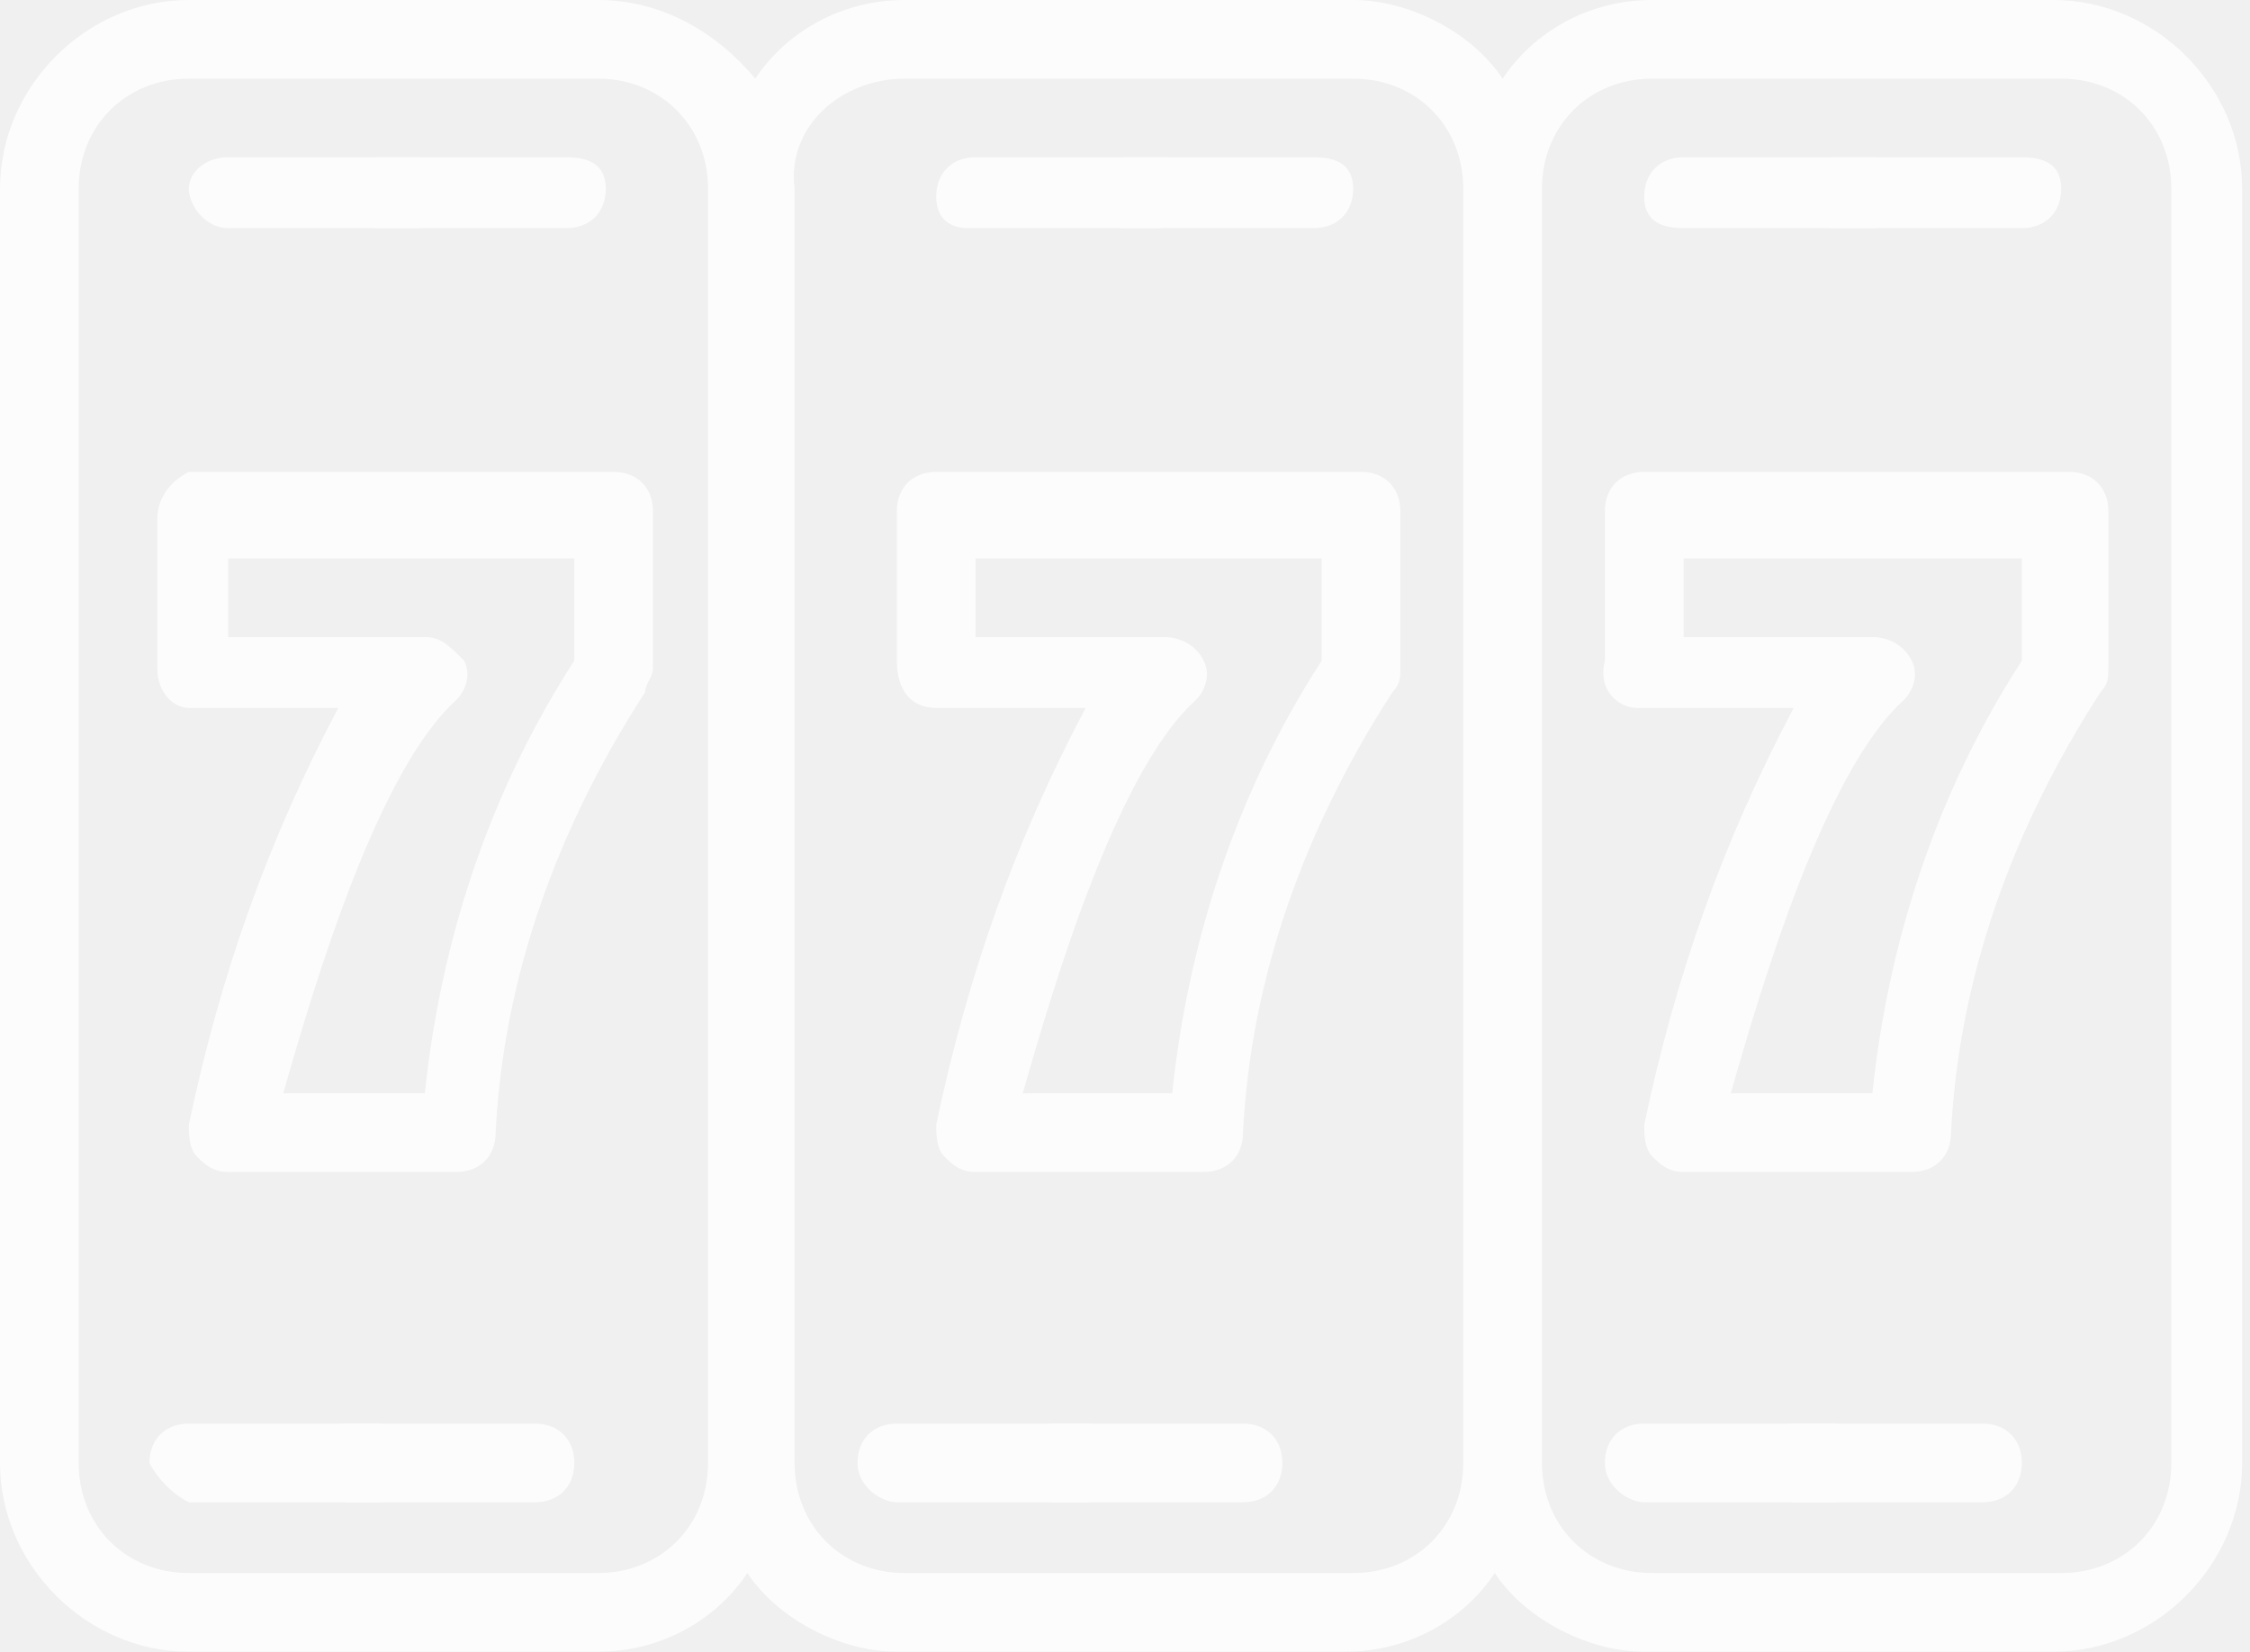
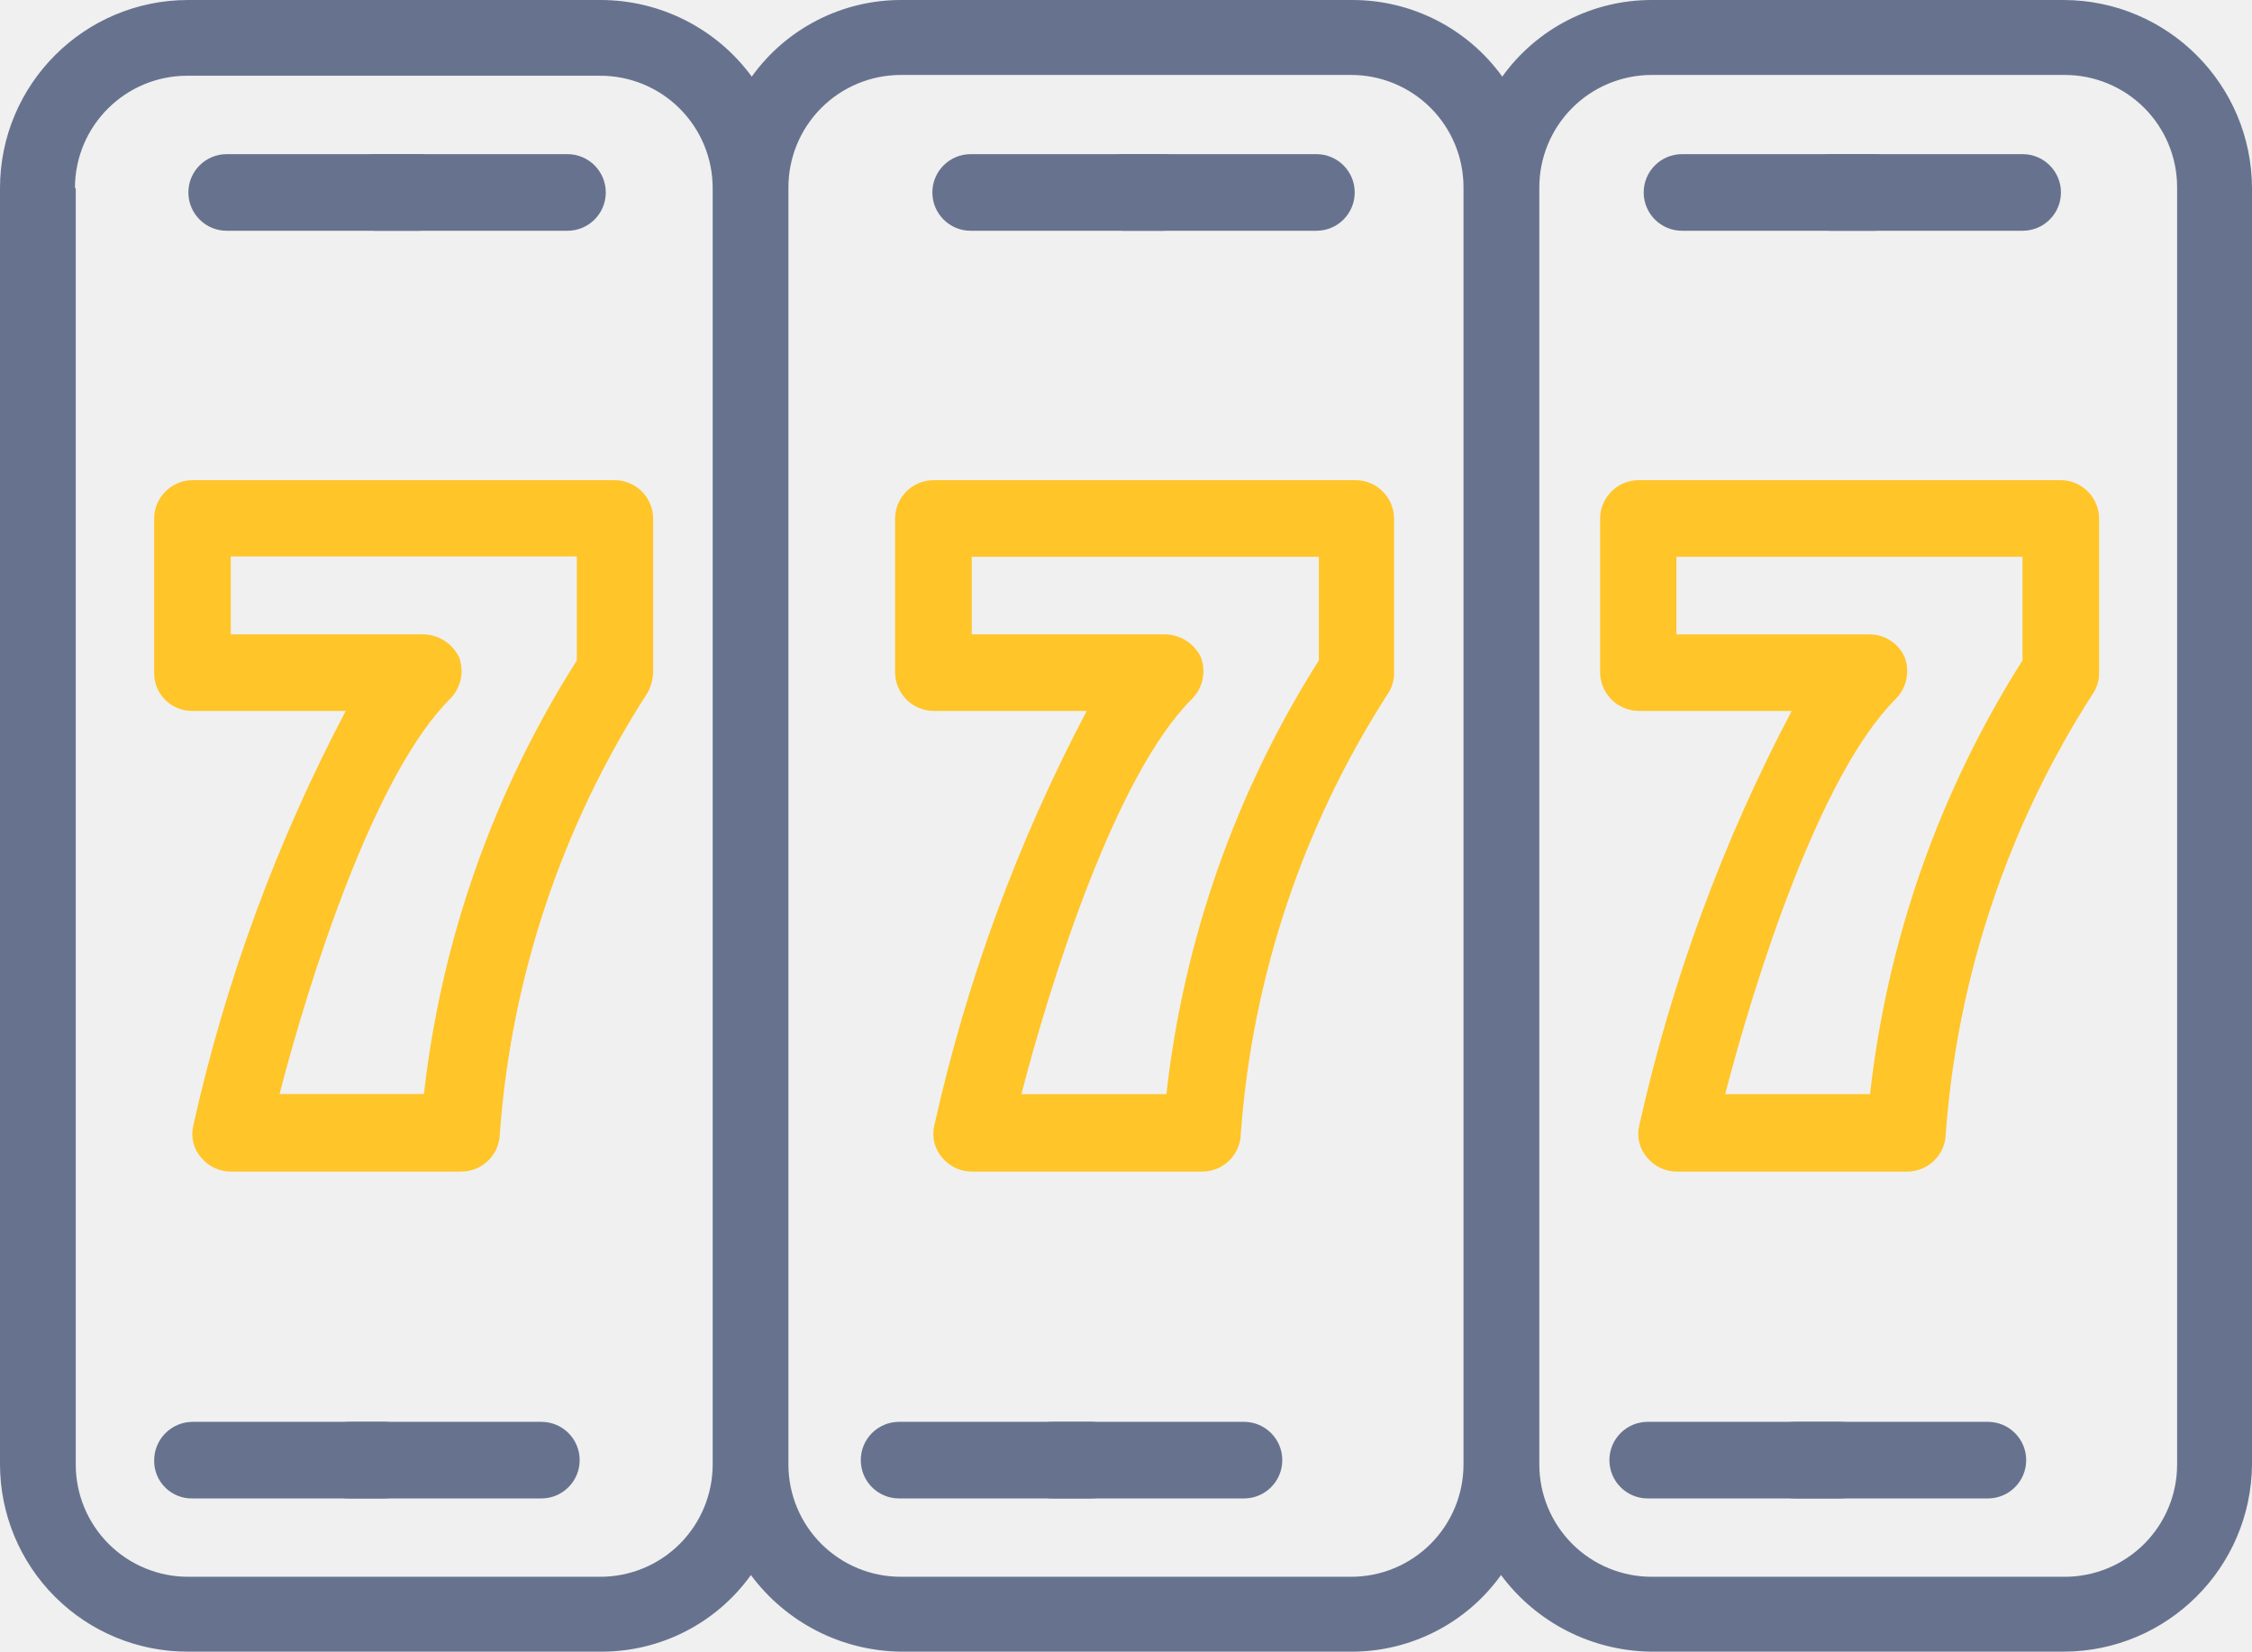
- <svg xmlns="http://www.w3.org/2000/svg" _ngcontent-ng-c2646778338="" version="1.1" id="Layer_1" x="0px" y="0px" viewBox="0 0 28.6 21" xml:space="preserve" style="enable-background: new 0 0 28.6 21;">
-   <style _ngcontent-ng-c2646778338="" type="text/css"> .st0{opacity:0.8;} .st1{fill:#FFFFFF;} </style>
-   <g _ngcontent-ng-c2646778338="" id="Group_723" transform="translate(-250.662 -89)" class="st0">
-     <g _ngcontent-ng-c2646778338="" id="Group_720" transform="translate(250.662 89)">
-       <path _ngcontent-ng-c2646778338="" id="Path_1037" d="M2.4,21h5.2c0.8,0,1.5-0.4,1.9-1c0.4,0.6,1.2,1,1.9,1h5.7c0.8,0,1.5-0.4,1.9-1                                         c0.4,0.6,1.2,1,1.9,1h5.2c1.3,0,2.4-1.1,2.4-2.4V2.4c0-1.3-1.1-2.4-2.4-2.4H21c-0.8,0-1.5,0.4-1.9,1c-0.4-0.6-1.2-1-1.9-1h-5.7                                         C10.7,0,10,0.4,9.6,1c-0.5-0.6-1.2-1-2-1H2.4C1.1,0,0,1.1,0,2.4v16.2C0,19.9,1.1,21,2.4,21L2.4,21z M21,1h5.2                                         c0.8,0,1.4,0.6,1.4,1.4l0,0v16.2c0,0.8-0.6,1.4-1.4,1.4l0,0H21c-0.8,0-1.4-0.6-1.4-1.4l0,0V2.4C19.6,1.6,20.2,1,21,1L21,1z                                         M11.5,1h5.7c0.8,0,1.4,0.6,1.4,1.4l0,0v16.2c0,0.8-0.6,1.4-1.4,1.4l0,0h-5.7c-0.8,0-1.4-0.6-1.4-1.4l0,0V2.4                                         C10,1.6,10.7,1,11.5,1C11.4,1,11.5,1,11.5,1L11.5,1z M1,2.4C1,1.6,1.6,1,2.4,1l0,0h5.2C8.4,1,9,1.6,9,2.4l0,0v16.2                                         C9,19.4,8.4,20,7.6,20l0,0H2.4C1.6,20,1,19.4,1,18.6l0,0V2.4L1,2.4z" class="st1" />
-       <path _ngcontent-ng-c2646778338="" id="Path_1038" d="M20.8,9h2c-0.9,1.7-1.5,3.4-1.9,5.3c0,0.1,0,0.3,0.1,0.4c0.1,0.1,0.2,0.2,0.4,0.2h2.9                                         c0.3,0,0.5-0.2,0.5-0.5c0.1-2,0.8-3.9,1.9-5.6c0.1-0.1,0.1-0.2,0.1-0.3v-2c0-0.3-0.2-0.5-0.5-0.5h-5.4c-0.3,0-0.5,0.2-0.5,0.5v1.9                                         C20.3,8.8,20.6,9,20.8,9z M21.3,7.1h4.4v1.3c-1.1,1.7-1.7,3.6-1.9,5.5H22c0.4-1.4,1.2-4.1,2.2-5c0.1-0.1,0.2-0.3,0.1-0.5                                         S24,8.1,23.8,8.1h-2.4v-1H21.3z" class="st1" />
-       <path _ngcontent-ng-c2646778338="" id="Path_1039" d="M11.9,9h1.9c-0.9,1.7-1.5,3.4-1.9,5.3c0,0.1,0,0.3,0.1,0.4c0.1,0.1,0.2,0.2,0.4,0.2h2.9                                         c0.3,0,0.5-0.2,0.5-0.5c0.1-2,0.8-3.9,1.9-5.6c0.1-0.1,0.1-0.2,0.1-0.3v-2c0-0.3-0.2-0.5-0.5-0.5h-5.4c-0.3,0-0.5,0.2-0.5,0.5v1.9                                         C11.4,8.8,11.6,9,11.9,9z M12.4,7.1h4.4v1.3c-1.1,1.7-1.7,3.6-1.9,5.5H13c0.4-1.4,1.2-4.1,2.2-5c0.1-0.1,0.2-0.3,0.1-0.5                                         c-0.1-0.2-0.3-0.3-0.5-0.3h-2.4V7.1L12.4,7.1z" class="st1" />
-       <path _ngcontent-ng-c2646778338="" id="Path_1040" d="M2.4,9h1.9c-0.9,1.7-1.5,3.4-1.9,5.3c0,0.1,0,0.3,0.1,0.4c0.1,0.1,0.2,0.2,0.4,0.2h2.9                                         c0.3,0,0.5-0.2,0.5-0.5c0.1-2,0.8-3.9,1.9-5.6c0-0.1,0.1-0.2,0.1-0.3v-2C8.3,6.2,8.1,6,7.8,6H2.4C2.2,6.1,2,6.3,2,6.6v1.9                                         C2,8.8,2.2,9,2.4,9L2.4,9z M2.9,7.1h4.4v1.3c-1.1,1.7-1.7,3.6-1.9,5.5H3.6c0.4-1.4,1.2-4.1,2.2-5C5.9,8.8,6,8.6,5.9,8.4                                         C5.7,8.2,5.6,8.1,5.4,8.1H2.9V7.1z" class="st1" />
-       <path _ngcontent-ng-c2646778338="" id="Path_1042" d="M4.8,2.9h2.4c0.3,0,0.5-0.2,0.5-0.5S7.5,2,7.2,2H4.8C4.5,2,4.3,2.2,4.3,2.4S4.5,2.9,4.8,2.9z" class="st1" />
-       <path _ngcontent-ng-c2646778338="" id="Path_1124" d="M2.9,2.9h2.4c0.3,0,0.5-0.2,0.5-0.5S5.6,2,5.3,2H2.9C2.6,2,2.4,2.2,2.4,2.4S2.6,2.9,2.9,2.9z" class="st1" />
-       <path _ngcontent-ng-c2646778338="" id="Path_1044" d="M14.3,2.9h2.4c0.3,0,0.5-0.2,0.5-0.5S17,2,16.7,2h-2.4c-0.3,0-0.5,0.2-0.5,0.5S14,2.9,14.3,2.9z" class="st1" />
-       <path _ngcontent-ng-c2646778338="" id="Path_1125" d="M12.3,2.9h2.4c0.3,0,0.5-0.2,0.5-0.5S15.1,2,14.8,2h-2.4c-0.3,0-0.5,0.2-0.5,0.5S12.1,2.9,12.3,2.9z" class="st1" />
-       <path _ngcontent-ng-c2646778338="" id="Path_1046" d="M23.3,2.9h2.4c0.3,0,0.5-0.2,0.5-0.5S26,2,25.7,2h-2.4c-0.3,0-0.5,0.2-0.5,0.5S23,2.9,23.3,2.9L23.3,2.9z" class="st1" />
-       <path _ngcontent-ng-c2646778338="" id="Path_1126" d="M21.4,2.9h2.4c0.3,0,0.5-0.2,0.5-0.5S24.1,2,23.8,2h-2.4c-0.3,0-0.5,0.2-0.5,0.5S21.1,2.9,21.4,2.9L21.4,2.9z" class="st1" />
-       <path _ngcontent-ng-c2646778338="" id="Path_1048" d="M20.9,19.1h2.4c0.3,0,0.5-0.2,0.5-0.5s-0.2-0.5-0.5-0.5h-2.4c-0.3,0-0.5,0.2-0.5,0.5S20.7,19.1,20.9,19.1L20.9,19.1z" class="st1" />
-       <path _ngcontent-ng-c2646778338="" id="Path_1127" d="M22.8,19.1h2.4c0.3,0,0.5-0.2,0.5-0.5s-0.2-0.5-0.5-0.5h-2.4c-0.3,0-0.5,0.2-0.5,0.5S22.6,19.1,22.8,19.1L22.8,19.1z" class="st1" />
-       <path _ngcontent-ng-c2646778338="" id="Path_1050" d="M11.4,19.1h2.4c0.3,0,0.5-0.2,0.5-0.5s-0.2-0.5-0.5-0.5h-2.4c-0.3,0-0.5,0.2-0.5,0.5S11.2,19.1,11.4,19.1L11.4,19.1z" class="st1" />
-       <path _ngcontent-ng-c2646778338="" id="Path_1128" d="M13.4,19.1h2.4c0.3,0,0.5-0.2,0.5-0.5s-0.2-0.5-0.5-0.5h-2.4c-0.3,0-0.5,0.2-0.5,0.5S13.1,19.1,13.4,19.1L13.4,19.1z" class="st1" />
-       <path _ngcontent-ng-c2646778338="" id="Path_1052" d="M2.4,19.1h2.4c0.3,0,0.5-0.2,0.5-0.5s-0.2-0.5-0.5-0.5H2.4c-0.3,0-0.5,0.2-0.5,0.5C2,18.8,2.2,19,2.4,19.1L2.4,19.1z" class="st1" />
-       <path _ngcontent-ng-c2646778338="" id="Path_1129" d="M4.4,19.1h2.4c0.3,0,0.5-0.2,0.5-0.5s-0.2-0.5-0.5-0.5H4.4c-0.3,0-0.5,0.2-0.5,0.5C4,18.8,4.2,19,4.4,19.1L4.4,19.1z" class="st1" />
+ <svg xmlns="http://www.w3.org/2000/svg" width="28.632" height="21" viewBox="0 0 28.632 21">
+   <g id="Group_723" data-name="Group 723" transform="translate(-250.662 -89)">
+     <g id="Group_720" data-name="Group 720" transform="translate(250.662 89)">
+       <path id="Path_1037" data-name="Path 1037" d="M2.392,21h5.25a2.335,2.335,0,0,0,1.905-.974A2.41,2.41,0,0,0,11.453,21h5.726a2.335,2.335,0,0,0,1.905-.974A2.41,2.41,0,0,0,20.99,21h5.25a2.4,2.4,0,0,0,2.392-2.381V2.392A2.4,2.4,0,0,0,26.24,0H21A2.335,2.335,0,0,0,19.1.974,2.349,2.349,0,0,0,17.19,0H11.464A2.335,2.335,0,0,0,9.558.974,2.385,2.385,0,0,0,7.642,0H2.392A2.393,2.393,0,0,0,0,2.392V18.619A2.384,2.384,0,0,0,2.392,21ZM21,.953h5.25A1.428,1.428,0,0,1,27.68,2.381V18.619a1.428,1.428,0,0,1-1.429,1.429H21a1.428,1.428,0,0,1-1.429-1.429V2.392A1.43,1.43,0,0,1,21,.953Zm-9.548,0h5.726a1.428,1.428,0,0,1,1.429,1.429V18.619a1.428,1.428,0,0,1-1.429,1.429H11.453a1.428,1.428,0,0,1-1.429-1.429V2.392A1.43,1.43,0,0,1,11.453.953ZM.953,2.392A1.428,1.428,0,0,1,2.381.963h5.25A1.428,1.428,0,0,1,9.061,2.392V18.619a1.428,1.428,0,0,1-1.429,1.429H2.392A1.428,1.428,0,0,1,.963,18.619V2.392Z" transform="translate(0 0)" fill="#67738e" />
+       <path id="Path_1038" data-name="Path 1038" d="M19.447,8.664H21.4a21.118,21.118,0,0,0-1.938,5.27.458.458,0,0,0,.1.41.489.489,0,0,0,.376.177h2.934a.491.491,0,0,0,.487-.487,11.945,11.945,0,0,1,1.871-5.591.465.465,0,0,0,.078-.266V6.217a.491.491,0,0,0-.487-.487h-5.37a.491.491,0,0,0-.487.487V8.166A.494.494,0,0,0,19.447,8.664Zm.487-1.96h4.4V8.022a12.99,12.99,0,0,0-1.938,5.514H20.554c.376-1.45,1.2-4.063,2.17-5.026a.5.5,0,0,0,.111-.531.489.489,0,0,0-.454-.288H19.934Z" transform="translate(1.38 0.375)" fill="#ffc529" />
+       <path id="Path_1039" data-name="Path 1039" d="M11.067,8.664h1.949a21.118,21.118,0,0,0-1.938,5.27.458.458,0,0,0,.1.41.489.489,0,0,0,.376.177h2.934a.491.491,0,0,0,.487-.487,11.945,11.945,0,0,1,1.871-5.591.465.465,0,0,0,.077-.266V6.217a.491.491,0,0,0-.487-.487h-5.37a.491.491,0,0,0-.487.487V8.166A.494.494,0,0,0,11.067,8.664Zm.5-1.96h4.4V8.022a12.99,12.99,0,0,0-1.938,5.514H12.185c.376-1.45,1.2-4.063,2.17-5.026a.5.5,0,0,0,.111-.531A.516.516,0,0,0,14,7.69H11.554V6.7Z" transform="translate(0.801 0.375)" fill="#ffc529" />
+       <path id="Path_1040" data-name="Path 1040" d="M2.257,8.664H4.206a21.118,21.118,0,0,0-1.938,5.27.458.458,0,0,0,.1.41.489.489,0,0,0,.376.177H5.678a.491.491,0,0,0,.487-.487A11.945,11.945,0,0,1,8.037,8.443a.568.568,0,0,0,.077-.266V6.217a.491.491,0,0,0-.487-.487H2.257a.491.491,0,0,0-.487.487V8.166A.48.48,0,0,0,2.257,8.664ZM2.744,6.7h4.4V8.022A12.99,12.99,0,0,0,5.2,13.535H3.364c.376-1.45,1.2-4.063,2.17-5.026a.5.5,0,0,0,.111-.531A.516.516,0,0,0,5.18,7.69H2.744Z" transform="translate(0.19 0.375)" fill="#ffc529" />
+       <path id="Path_1042" data-name="Path 1042" d="M4.457,2.744H6.9a.487.487,0,1,0,0-.974H4.457a.487.487,0,0,0,0,.974Z" transform="translate(0.315 0.19)" fill="#67738e" />
+       <path id="Path_1124" data-name="Path 1124" d="M4.457,2.744H6.9a.487.487,0,1,0,0-.974H4.457a.487.487,0,0,0,0,.974Z" transform="translate(-1.575 0.19)" fill="#67738e" />
+       <path id="Path_1044" data-name="Path 1044" d="M13.277,2.744h2.447a.487.487,0,1,0,0-.974H13.277a.487.487,0,1,0,0,.974Z" transform="translate(1.013 0.19)" fill="#67738e" />
+       <path id="Path_1125" data-name="Path 1125" d="M13.277,2.744h2.447a.487.487,0,1,0,0-.974H13.277a.487.487,0,1,0,0,.974Z" transform="translate(-0.936 0.19)" fill="#67738e" />
+       <path id="Path_1046" data-name="Path 1046" d="M21.657,2.744H24.1a.487.487,0,1,0,0-.974H21.657a.487.487,0,1,0,0,.974Z" transform="translate(1.616 0.19)" fill="#67738e" />
+       <path id="Path_1126" data-name="Path 1126" d="M21.657,2.744H24.1a.487.487,0,1,0,0-.974H21.657a.487.487,0,1,0,0,.974Z" transform="translate(-0.272 0.19)" fill="#67738e" />
+       <path id="Path_1048" data-name="Path 1048" d="M19.447,17.734h2.447a.487.487,0,1,0,0-.974H19.447a.487.487,0,1,0,0,.974Z" transform="translate(1.502 1.318)" fill="#67738e" />
+       <path id="Path_1127" data-name="Path 1127" d="M19.447,17.734h2.447a.487.487,0,1,0,0-.974H19.447a.487.487,0,1,0,0,.974Z" transform="translate(3.38 1.318)" fill="#67738e" />
+       <path id="Path_1050" data-name="Path 1050" d="M10.627,17.734h2.436a.487.487,0,1,0,0-.974H10.627a.487.487,0,1,0,0,.974Z" transform="translate(0.804 1.318)" fill="#67738e" />
+       <path id="Path_1128" data-name="Path 1128" d="M10.627,17.734h2.436a.487.487,0,1,0,0-.974H10.627a.487.487,0,1,0,0,.974Z" transform="translate(2.753 1.318)" fill="#67738e" />
+       <path id="Path_1052" data-name="Path 1052" d="M2.257,17.734H4.693a.487.487,0,1,0,0-.974H2.257a.491.491,0,0,0-.487.487A.477.477,0,0,0,2.257,17.734Z" transform="translate(0.19 1.318)" fill="#67738e" />
+       <path id="Path_1129" data-name="Path 1129" d="M2.257,17.734H4.693a.487.487,0,1,0,0-.974H2.257a.491.491,0,0,0-.487.487A.477.477,0,0,0,2.257,17.734Z" transform="translate(2.19 1.318)" fill="#67738e" />
    </g>
  </g>
</svg>
